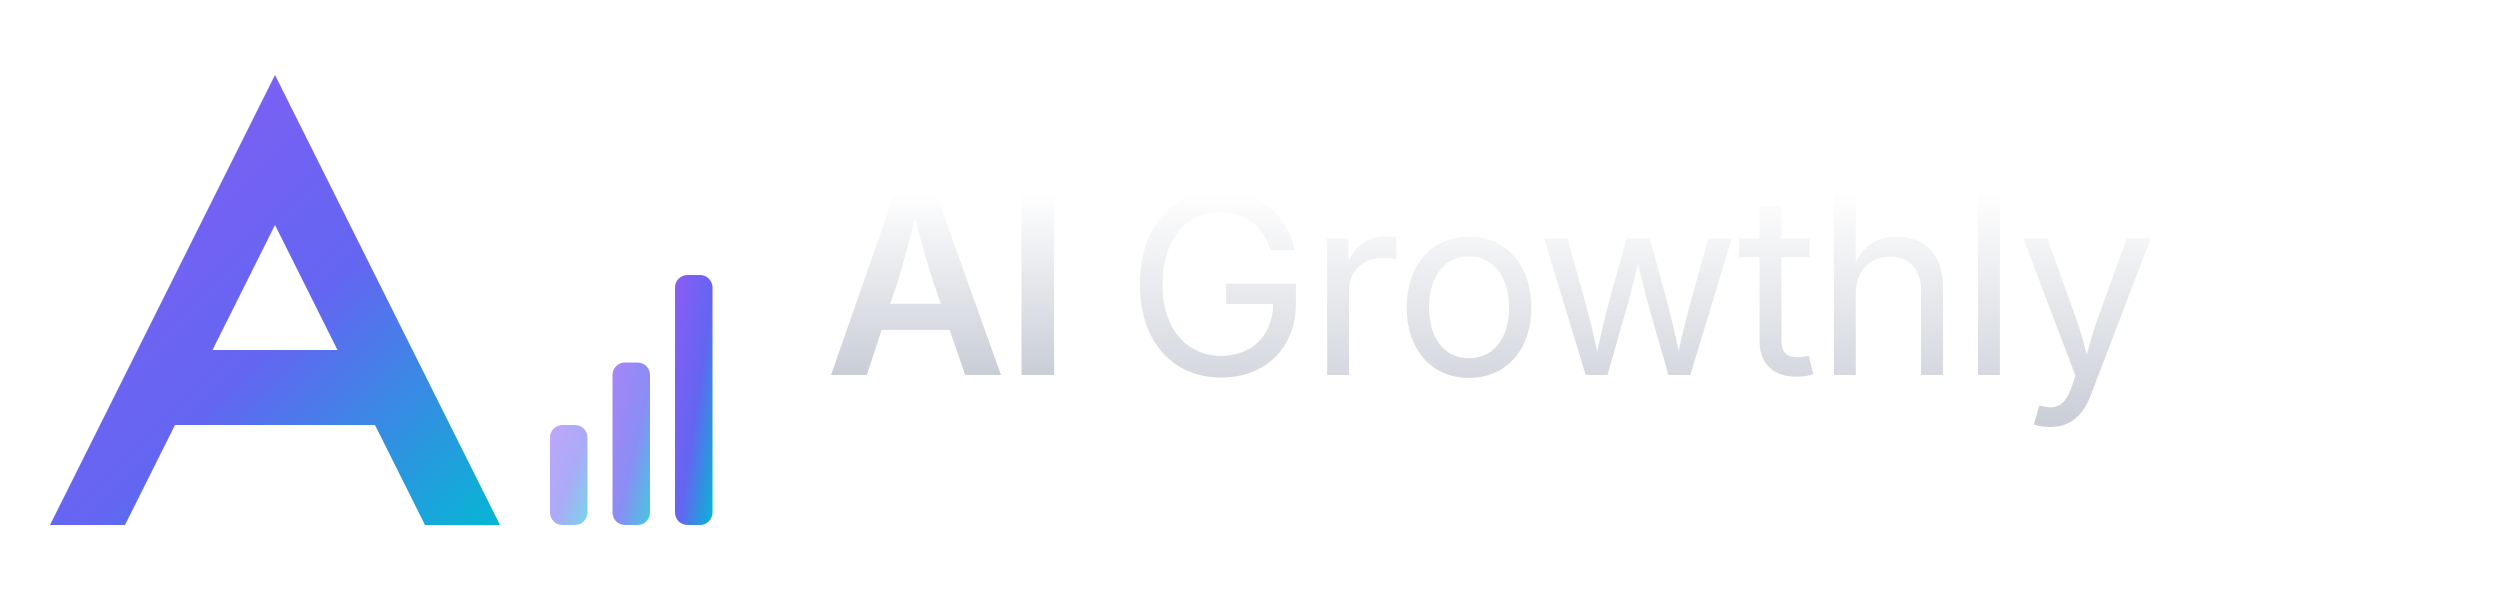
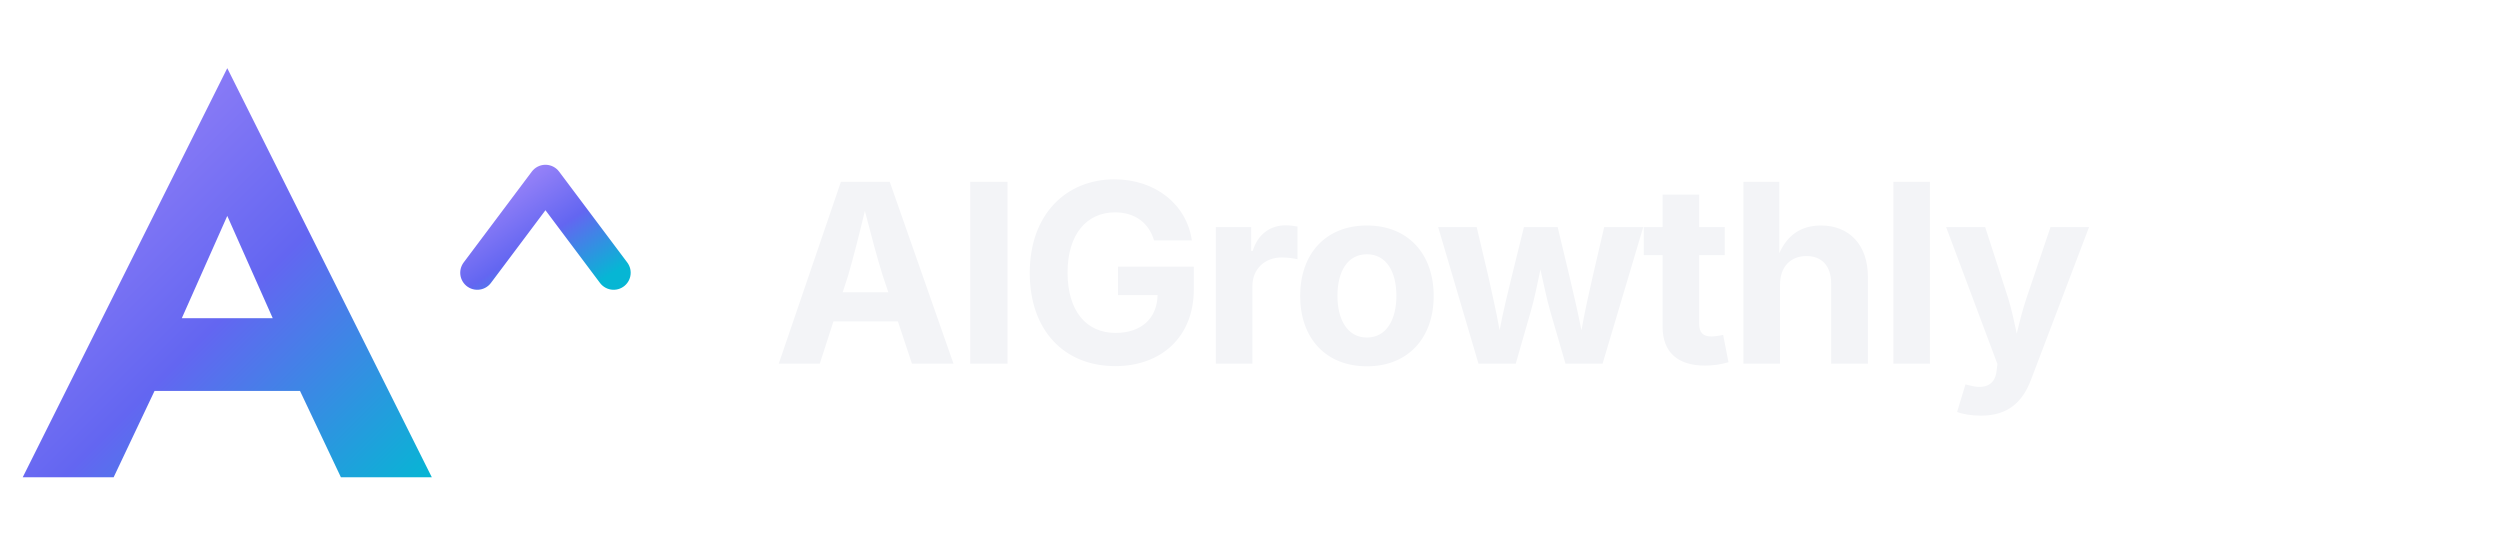
- <svg xmlns="http://www.w3.org/2000/svg" viewBox="0 0 200 48" role="img" aria-label="AIGrowthly">
+ <svg xmlns="http://www.w3.org/2000/svg" viewBox="0 0 220 48" role="img" aria-label="AIGrowthly">
  <defs>
    <linearGradient id="agMark" x1="0" y1="0" x2="1" y2="1">
-       <stop offset="0%" stop-color="#8b5cf6" />
+       <stop offset="0%" stop-color="#a78bfa" />
      <stop offset="55%" stop-color="#6366f1" />
      <stop offset="100%" stop-color="#06b6d4" />
    </linearGradient>
-     <linearGradient id="agText" x1="0" y1="0" x2="0" y2="1">
-       <stop offset="0%" stop-color="#ffffff" />
-       <stop offset="100%" stop-color="#c9cdd6" />
-     </linearGradient>
  </defs>
-   <g transform="translate(2,4)">
-     <path d="M20 2 L38 38 L32 38 L28 30 L12 30 L8 38 L2 38 Z M15 24 L25 24 L20 14 Z" fill="url(#agMark)" />
-     <rect x="42" y="30" width="3" height="8" rx="1" fill="url(#agMark)" opacity="0.55" />
-     <rect x="47" y="25" width="3" height="13" rx="1" fill="url(#agMark)" opacity="0.75" />
-     <rect x="52" y="18" width="3" height="20" rx="1" fill="url(#agMark)" />
+   <g transform="translate(2,6)">
+     <path d="M18 0 L36 36 L28 36 L24.4 28.4 L11.6 28.4 L8 36 L0 36 Z M14 22 L22 22 L18 13 Z" fill="url(#agMark)" />
+     <path d="M40 18 L46 10 L52 18" stroke="url(#agMark)" stroke-width="3" fill="none" stroke-linecap="round" stroke-linejoin="round" />
  </g>
-   <g font-family="'Inter', 'Helvetica Neue', Arial, sans-serif" font-weight="600" letter-spacing="-0.3">
-     <text x="66" y="30" font-size="20" fill="url(#agText)">AI</text>
-     <text x="90" y="30" font-size="20" fill="url(#agText)" font-weight="400">Growthly</text>
-   </g>
+   <text x="68" y="32" font-family="'Inter', 'Helvetica Neue', Arial, sans-serif" font-weight="700" font-size="22" letter-spacing="-0.5" fill="#f3f4f7">AIGrowthly</text>
</svg>
